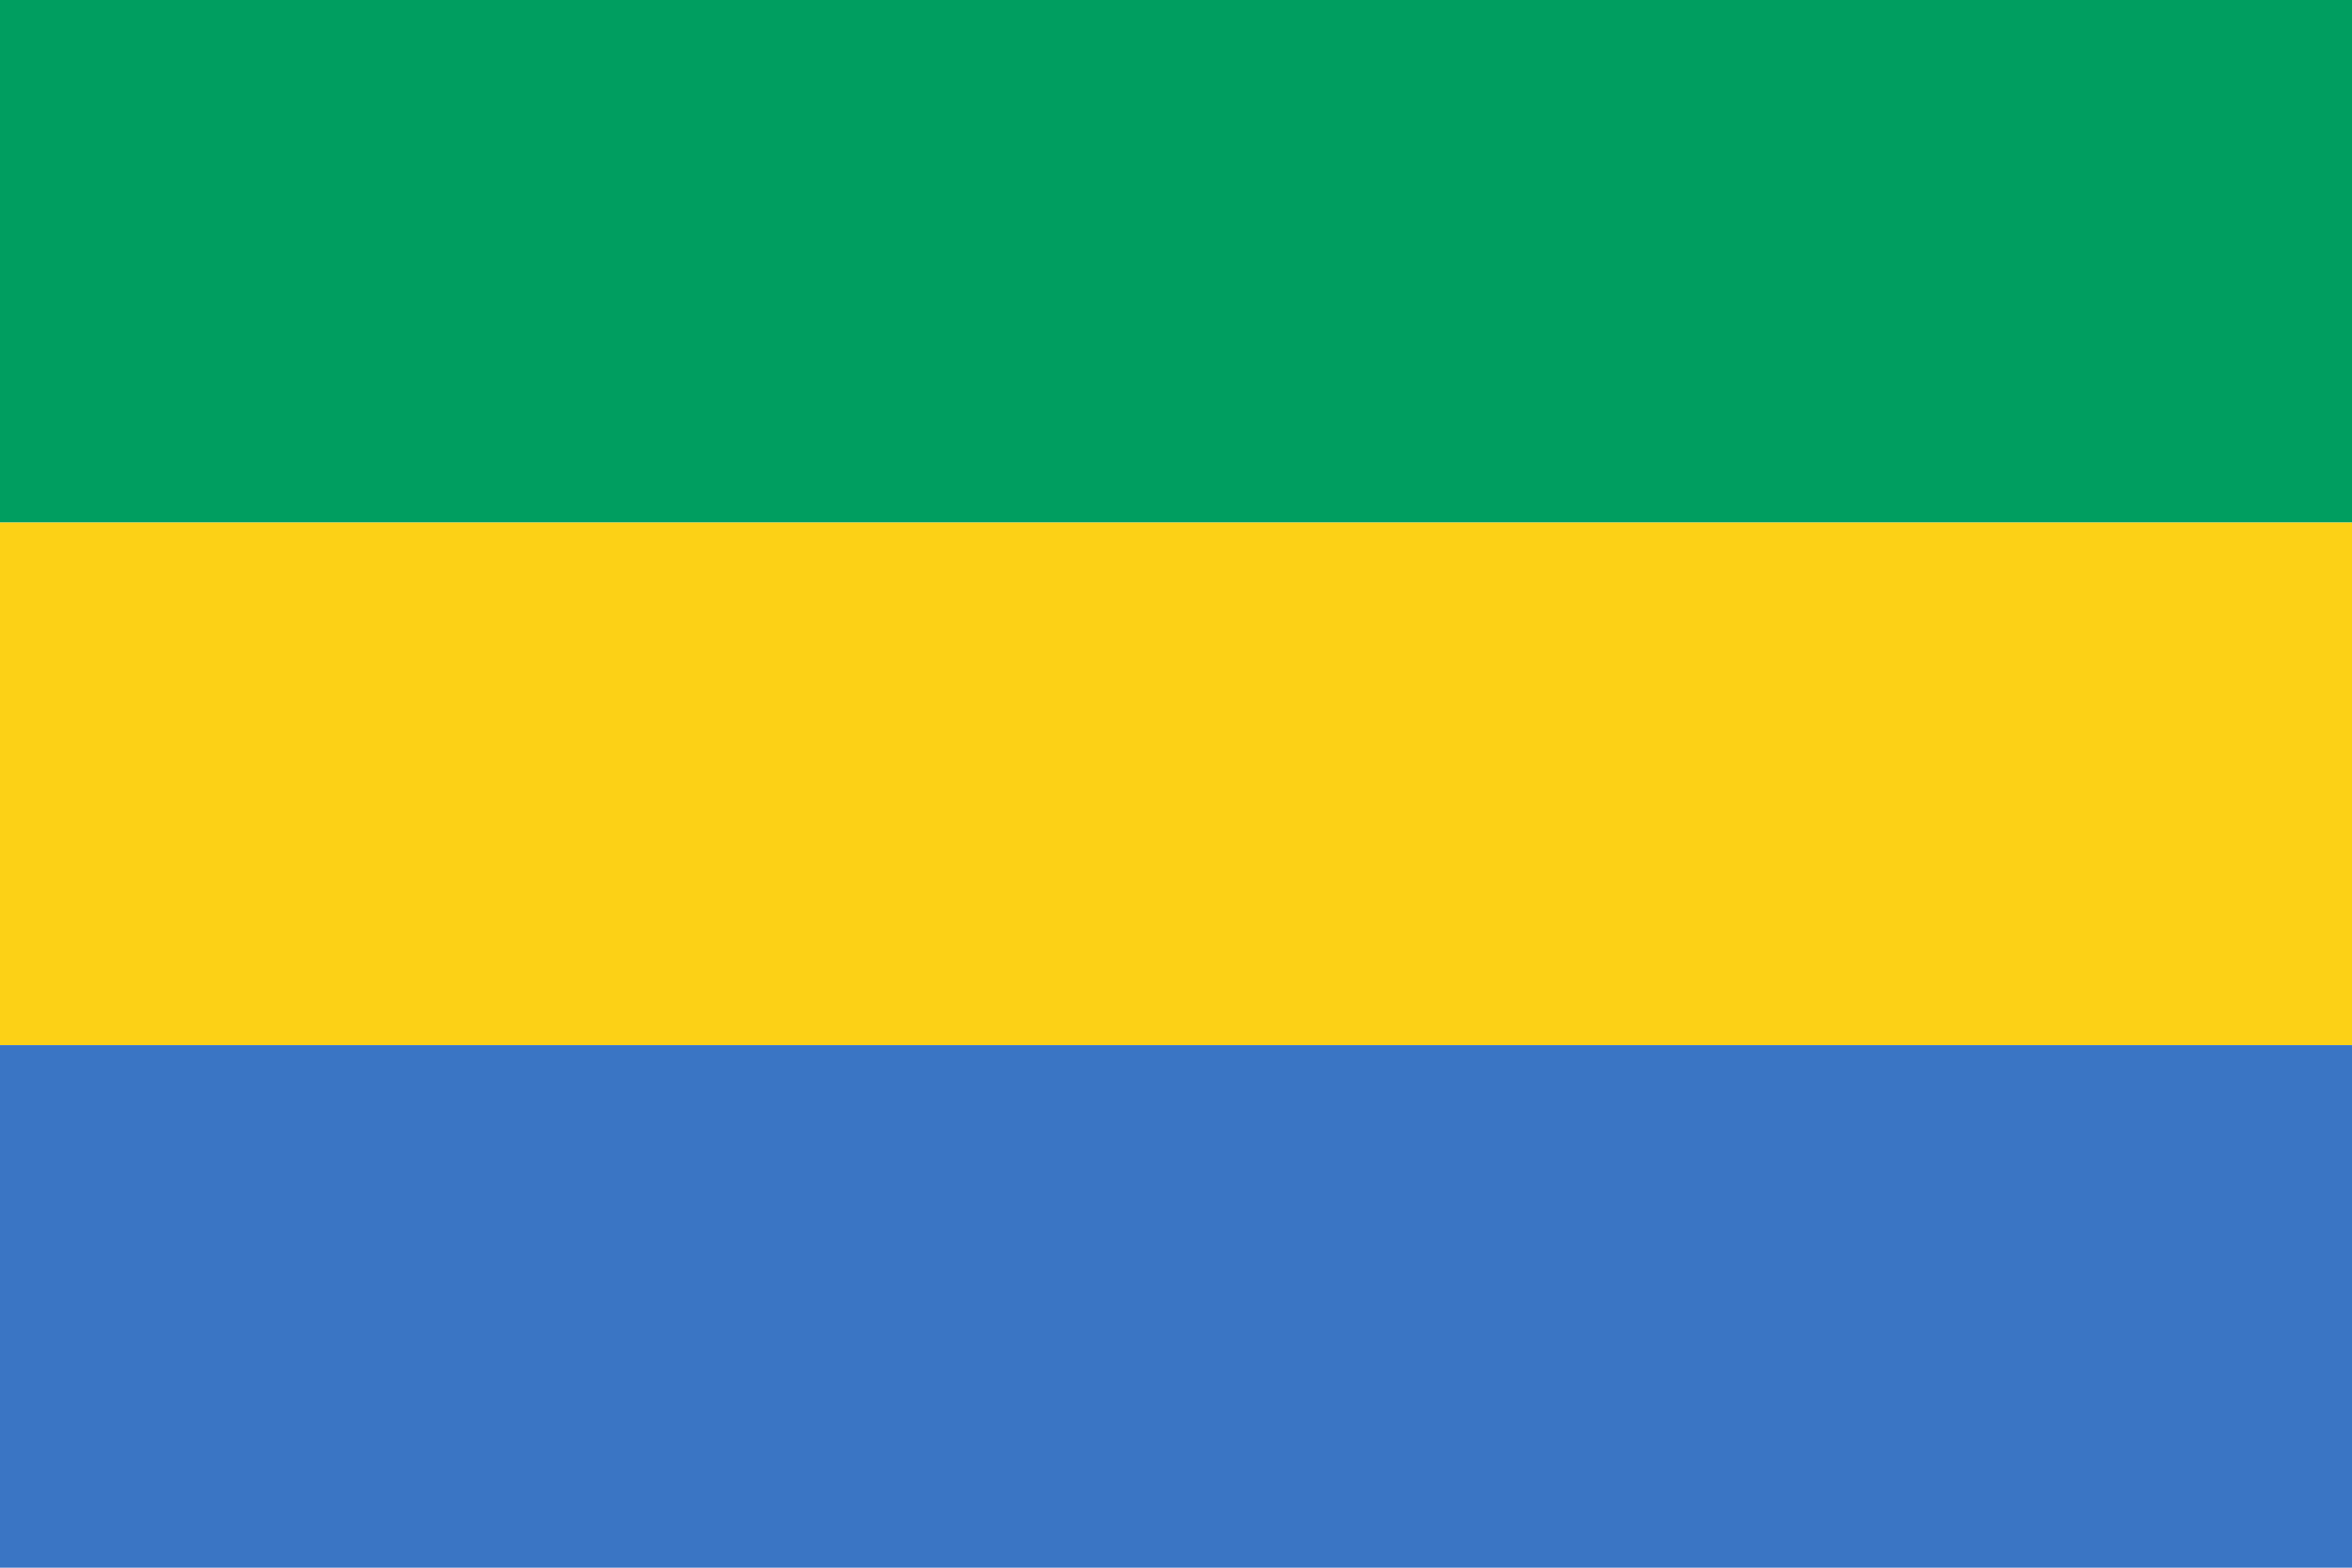
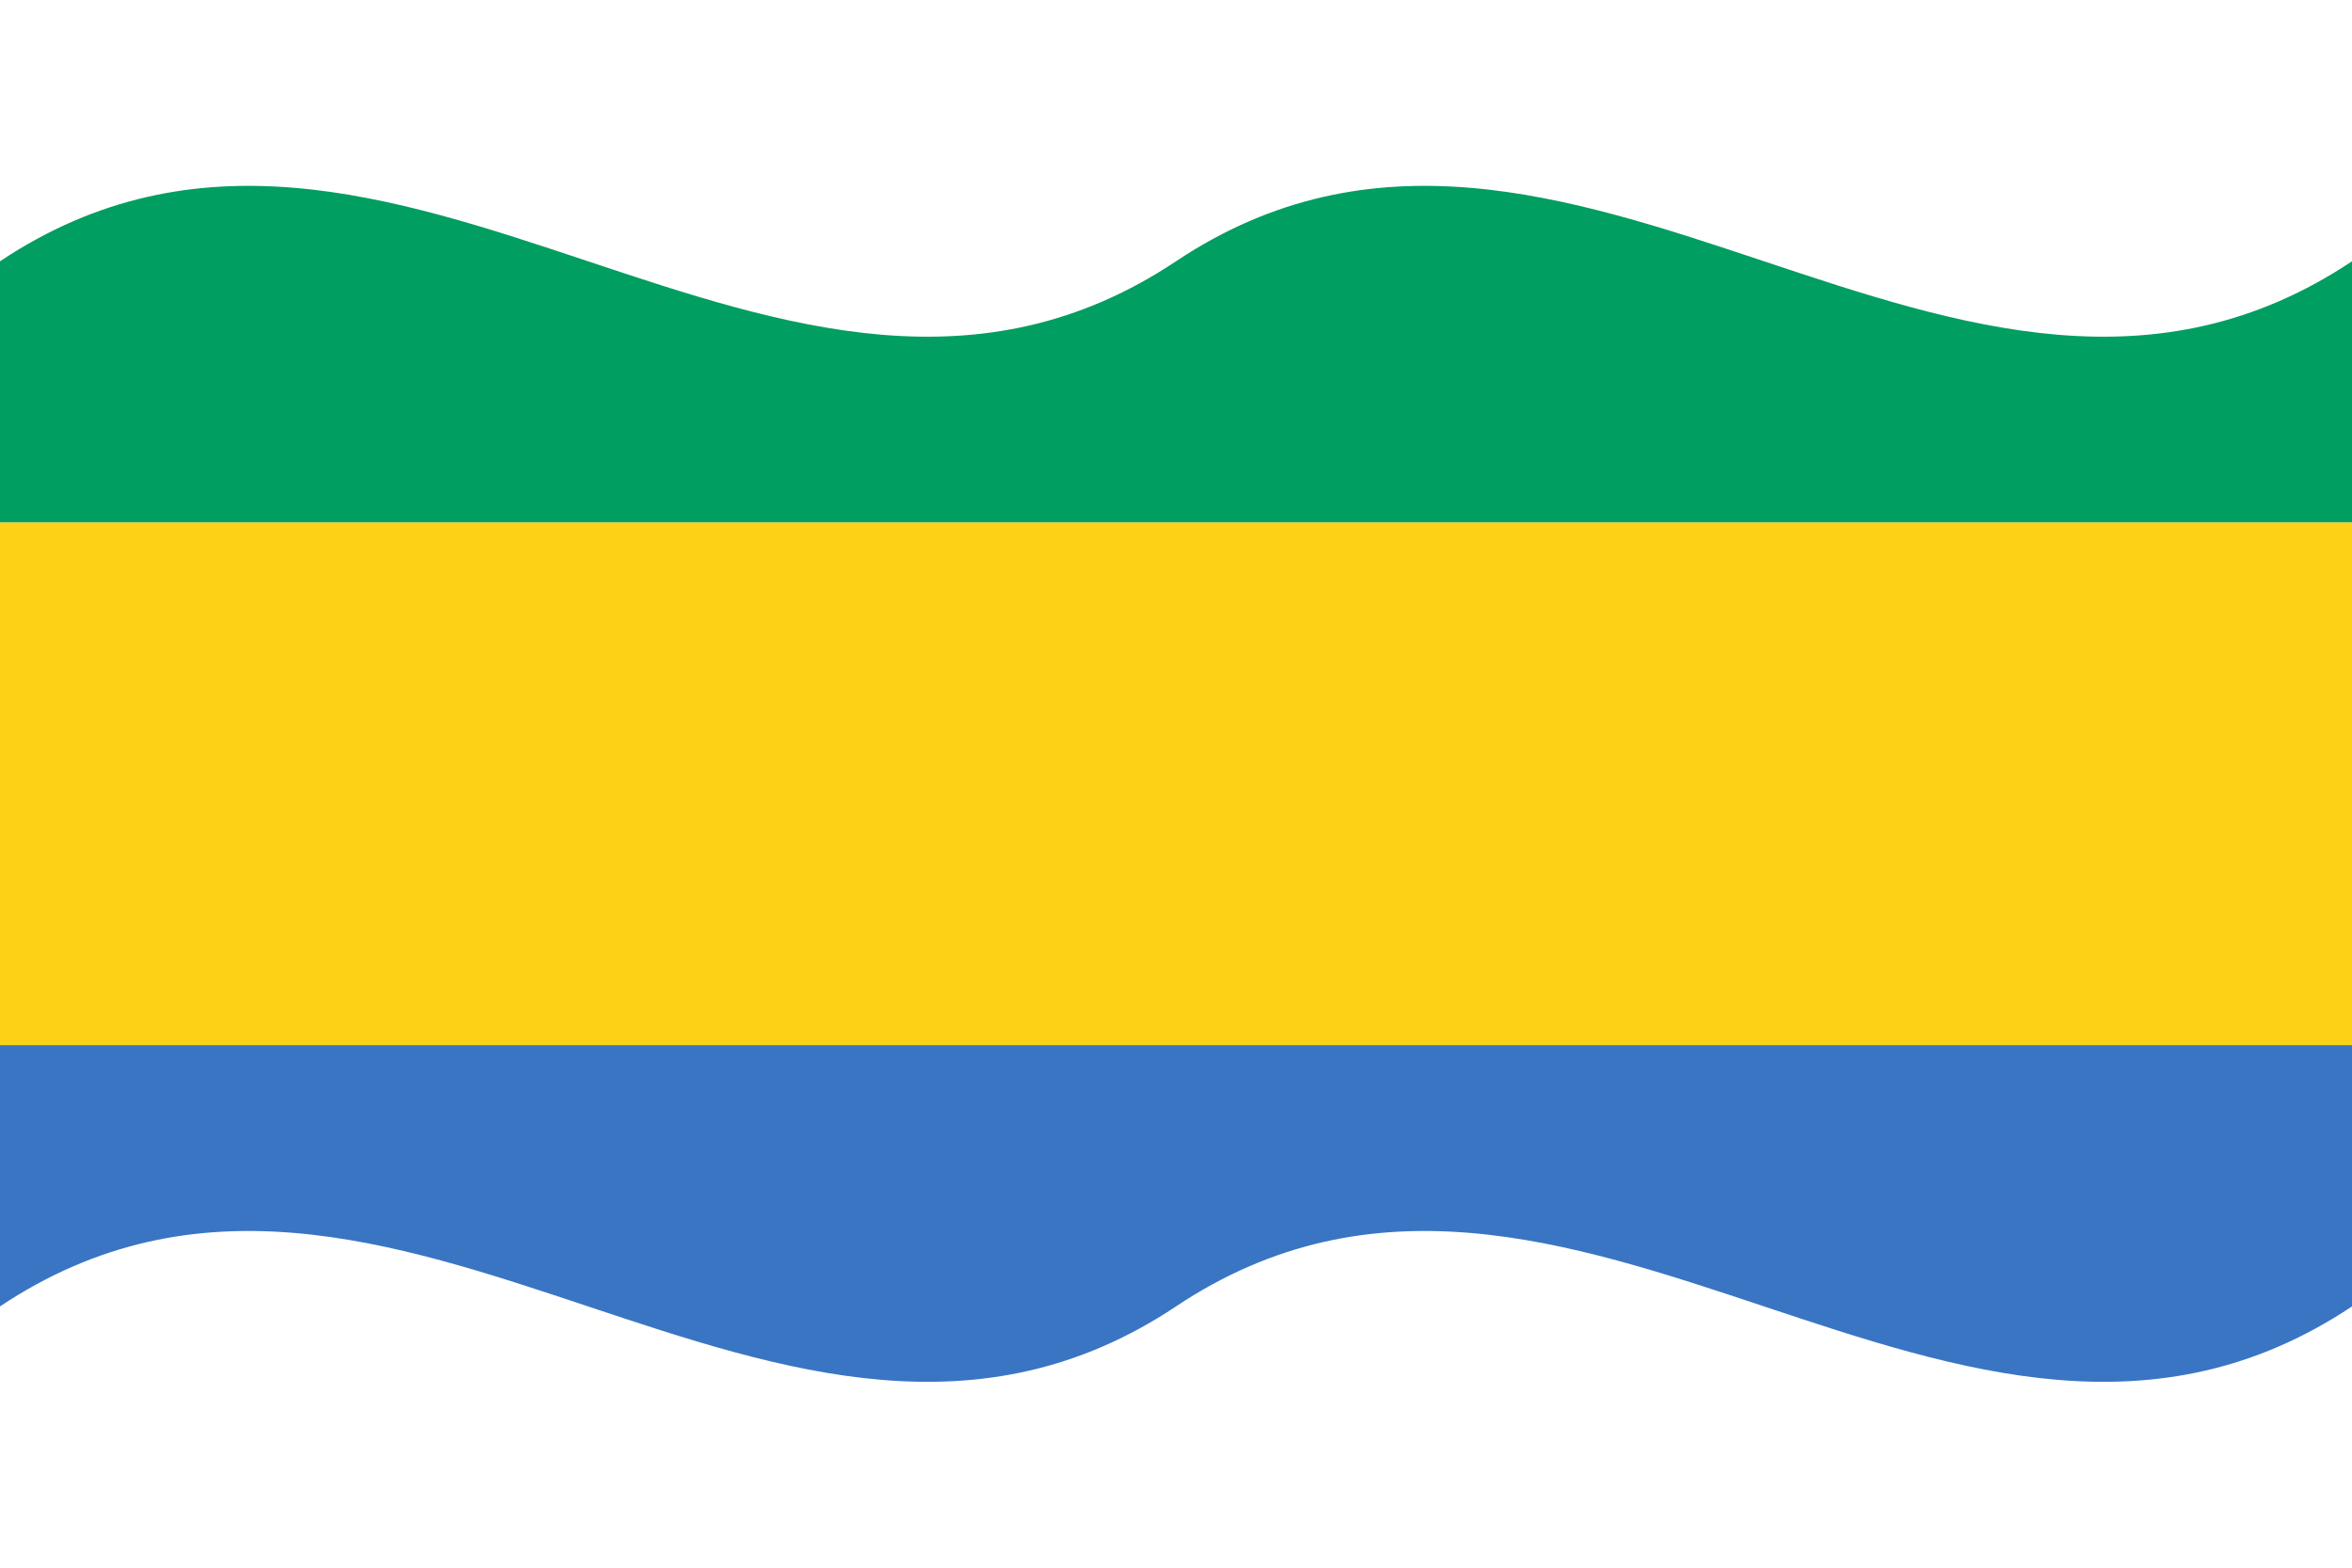
<svg xmlns="http://www.w3.org/2000/svg" viewBox="0 0 900 600">
-   <rect width="900" height="200" fill="#009E60" />
-   <rect y="200" width="900" height="200" fill="#FCD116" />
-   <rect y="400" width="900" height="200" fill="#3A75C4" />
+   <defs>
+     <clipPath id="wave">
+       <path d="M0,100 C150,0 300,200 450,100 C600,0 750,200 900,100 L900,500 C750,600 600,400 450,500 C300,600 150,400 0,500 Z" />
+     </clipPath>
+   </defs>
+   <g clip-path="url(#wave)">
+     <rect width="900" height="200" fill="#009E60" />
+     <rect y="200" width="900" height="200" fill="#FCD116" />
+     <rect y="400" width="900" height="200" fill="#3A75C4" />
+   </g>
</svg>
